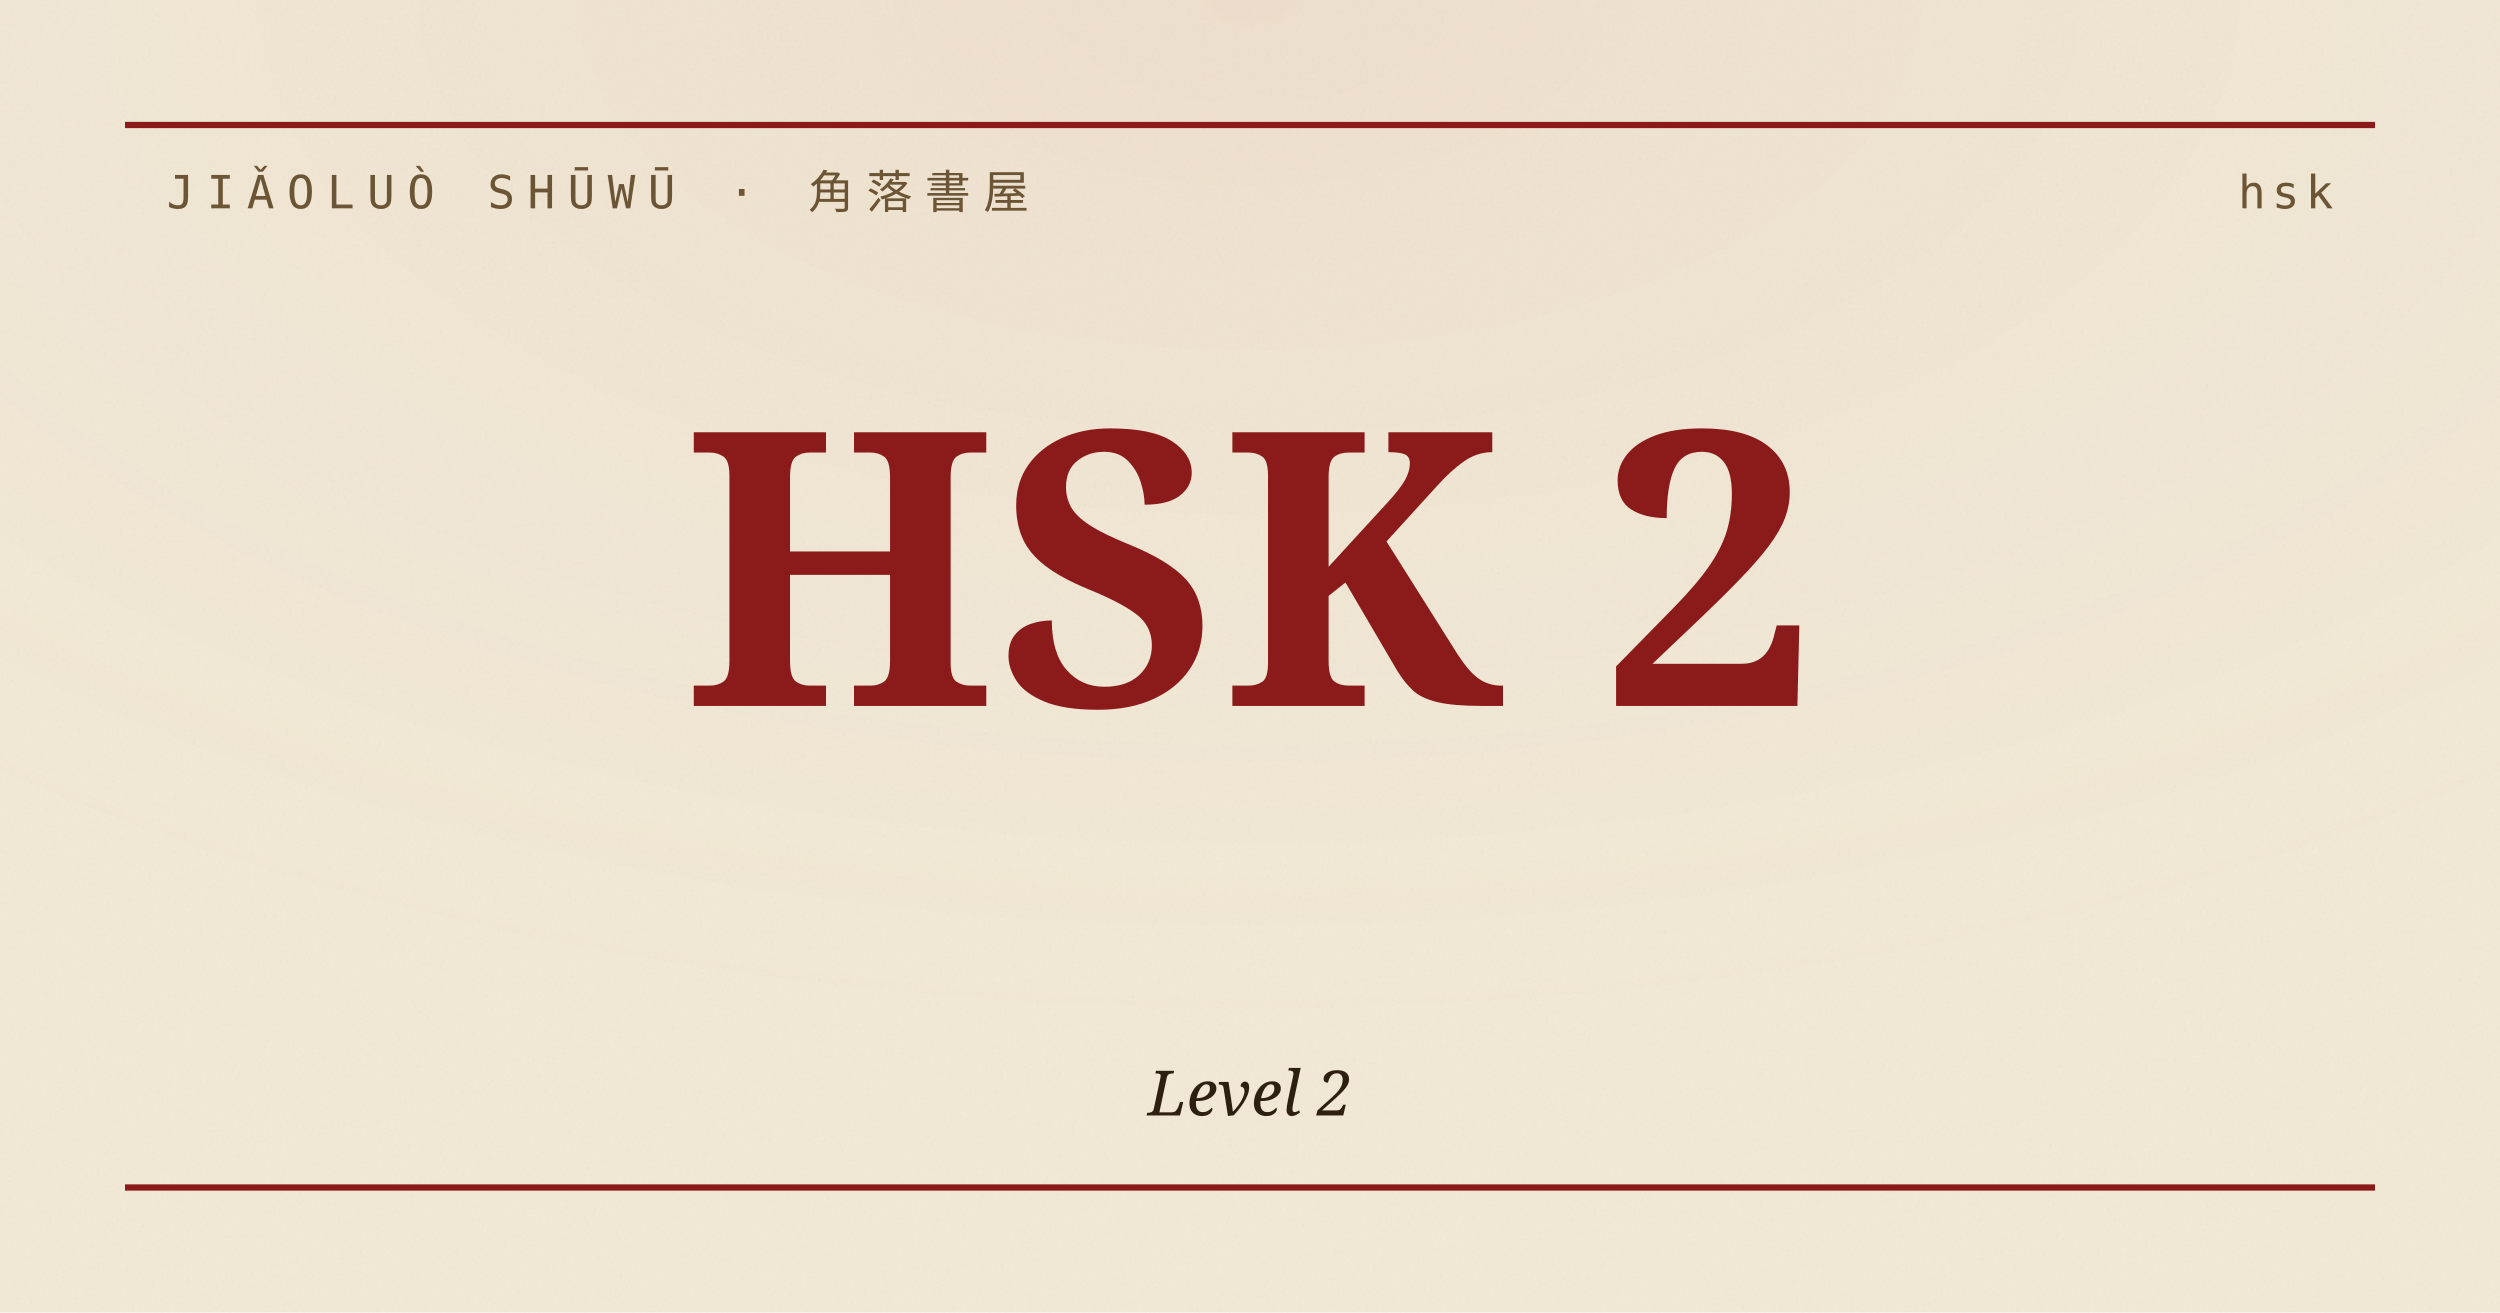
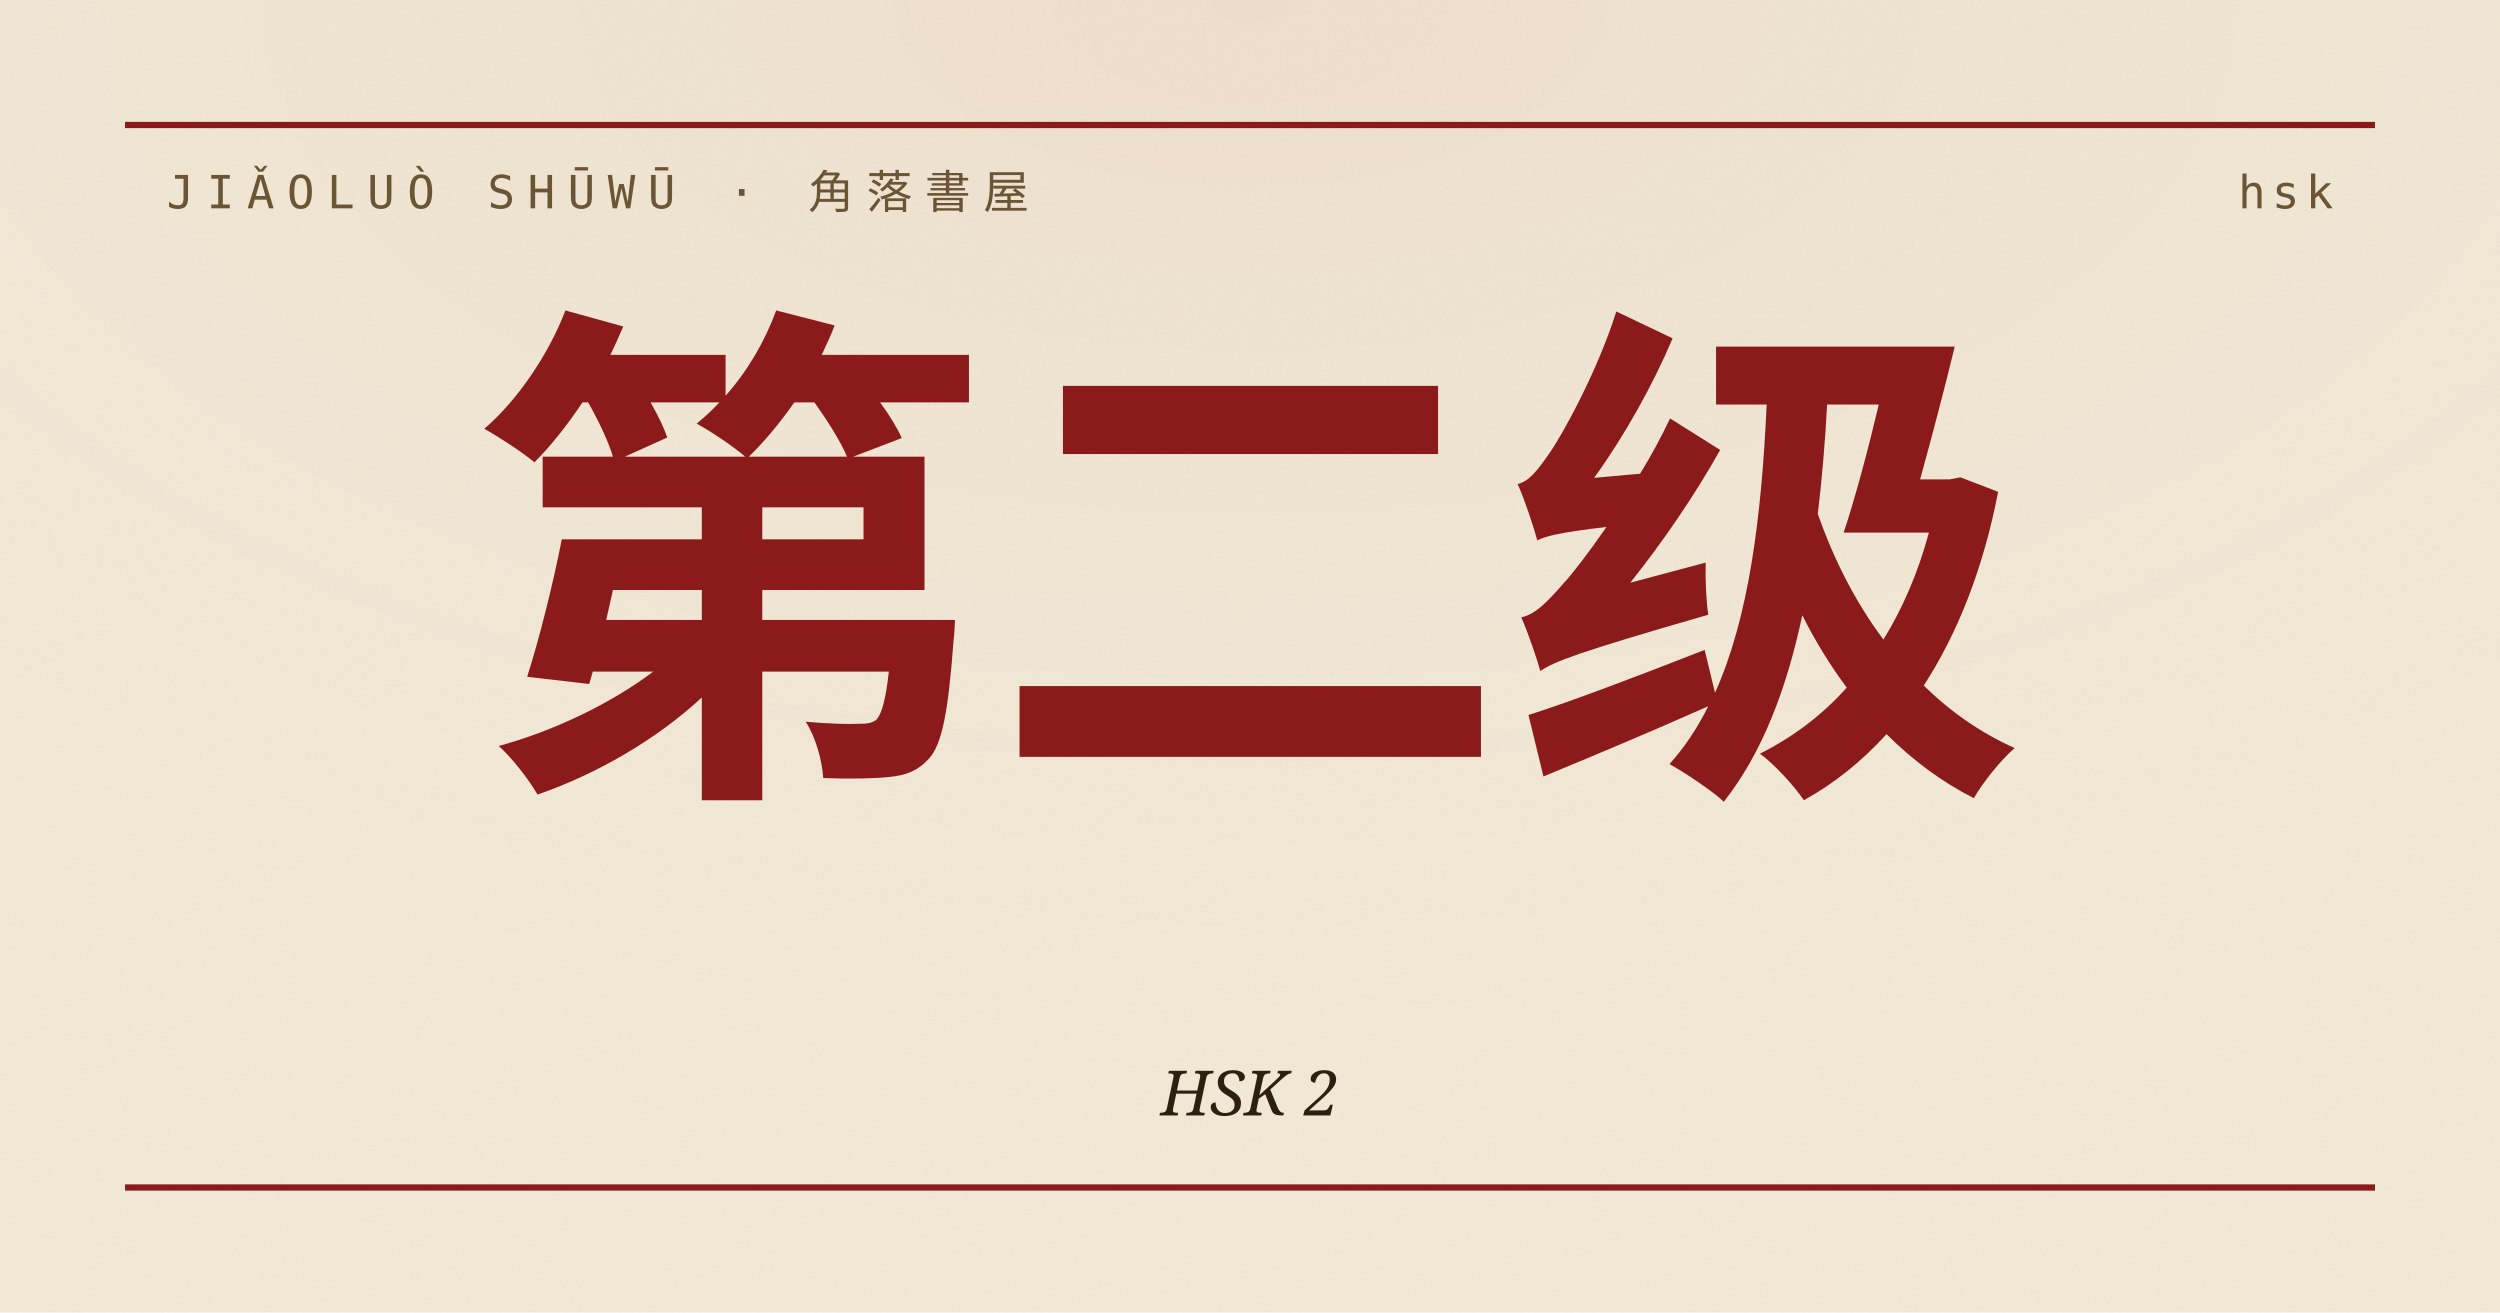
<svg xmlns="http://www.w3.org/2000/svg" viewBox="0 0 1200 630" width="1200" height="630">
  <defs>
    <filter id="paper">
      <feTurbulence type="fractalNoise" baseFrequency="0.65" numOctaves="5" stitchTiles="stitch" />
      <feColorMatrix type="saturate" values="0" />
    </filter>
    <radialGradient id="vignette" cx="50%" cy="0%" r="80%">
      <stop offset="0%" stop-color="#8b1a1a" stop-opacity="0.05" />
      <stop offset="100%" stop-color="#f2e8d5" stop-opacity="0" />
    </radialGradient>
  </defs>
  <rect width="1200" height="630" fill="#f2e8d5" />
  <rect width="1200" height="630" fill="url(#vignette)" />
  <rect width="1200" height="630" filter="url(#paper)" opacity="0.06" />
  <line x1="60" y1="60" x2="1140" y2="60" stroke="#8b1a1a" stroke-width="3" />
  <line x1="60" y1="570" x2="1140" y2="570" stroke="#8b1a1a" stroke-width="3" />
  <text x="80" y="100" font-family="Inconsolata, monospace" font-size="22" letter-spacing="6" fill="#6b5535" text-transform="uppercase">JIǍOLUÒ SHŪWŪ · 角落書屋</text>
  <text x="1120" y="100" font-family="Inconsolata, monospace" font-size="22" letter-spacing="3" fill="#6b5535" text-anchor="end">hsk</text>
-   <text x="600" y="275" font-family="Noto Serif SC, serif" font-size="184" font-weight="700" fill="#8b1a1a" text-anchor="middle" dominant-baseline="middle">HSK 2</text>
-   <text x="600" y="525" font-family="EB Garamond, Georgia, serif" font-style="italic" font-size="30" fill="#2e2010" text-anchor="middle" dominant-baseline="middle">Level 2</text>
+   <text x="600" y="275" font-family="Noto Serif SC, serif" font-size="248" font-weight="700" fill="#8b1a1a" text-anchor="middle" dominant-baseline="middle">第二级</text>
+   <text x="600" y="525" font-family="EB Garamond, Georgia, serif" font-style="italic" font-size="30" fill="#2e2010" text-anchor="middle" dominant-baseline="middle">HSK 2</text>
</svg>
